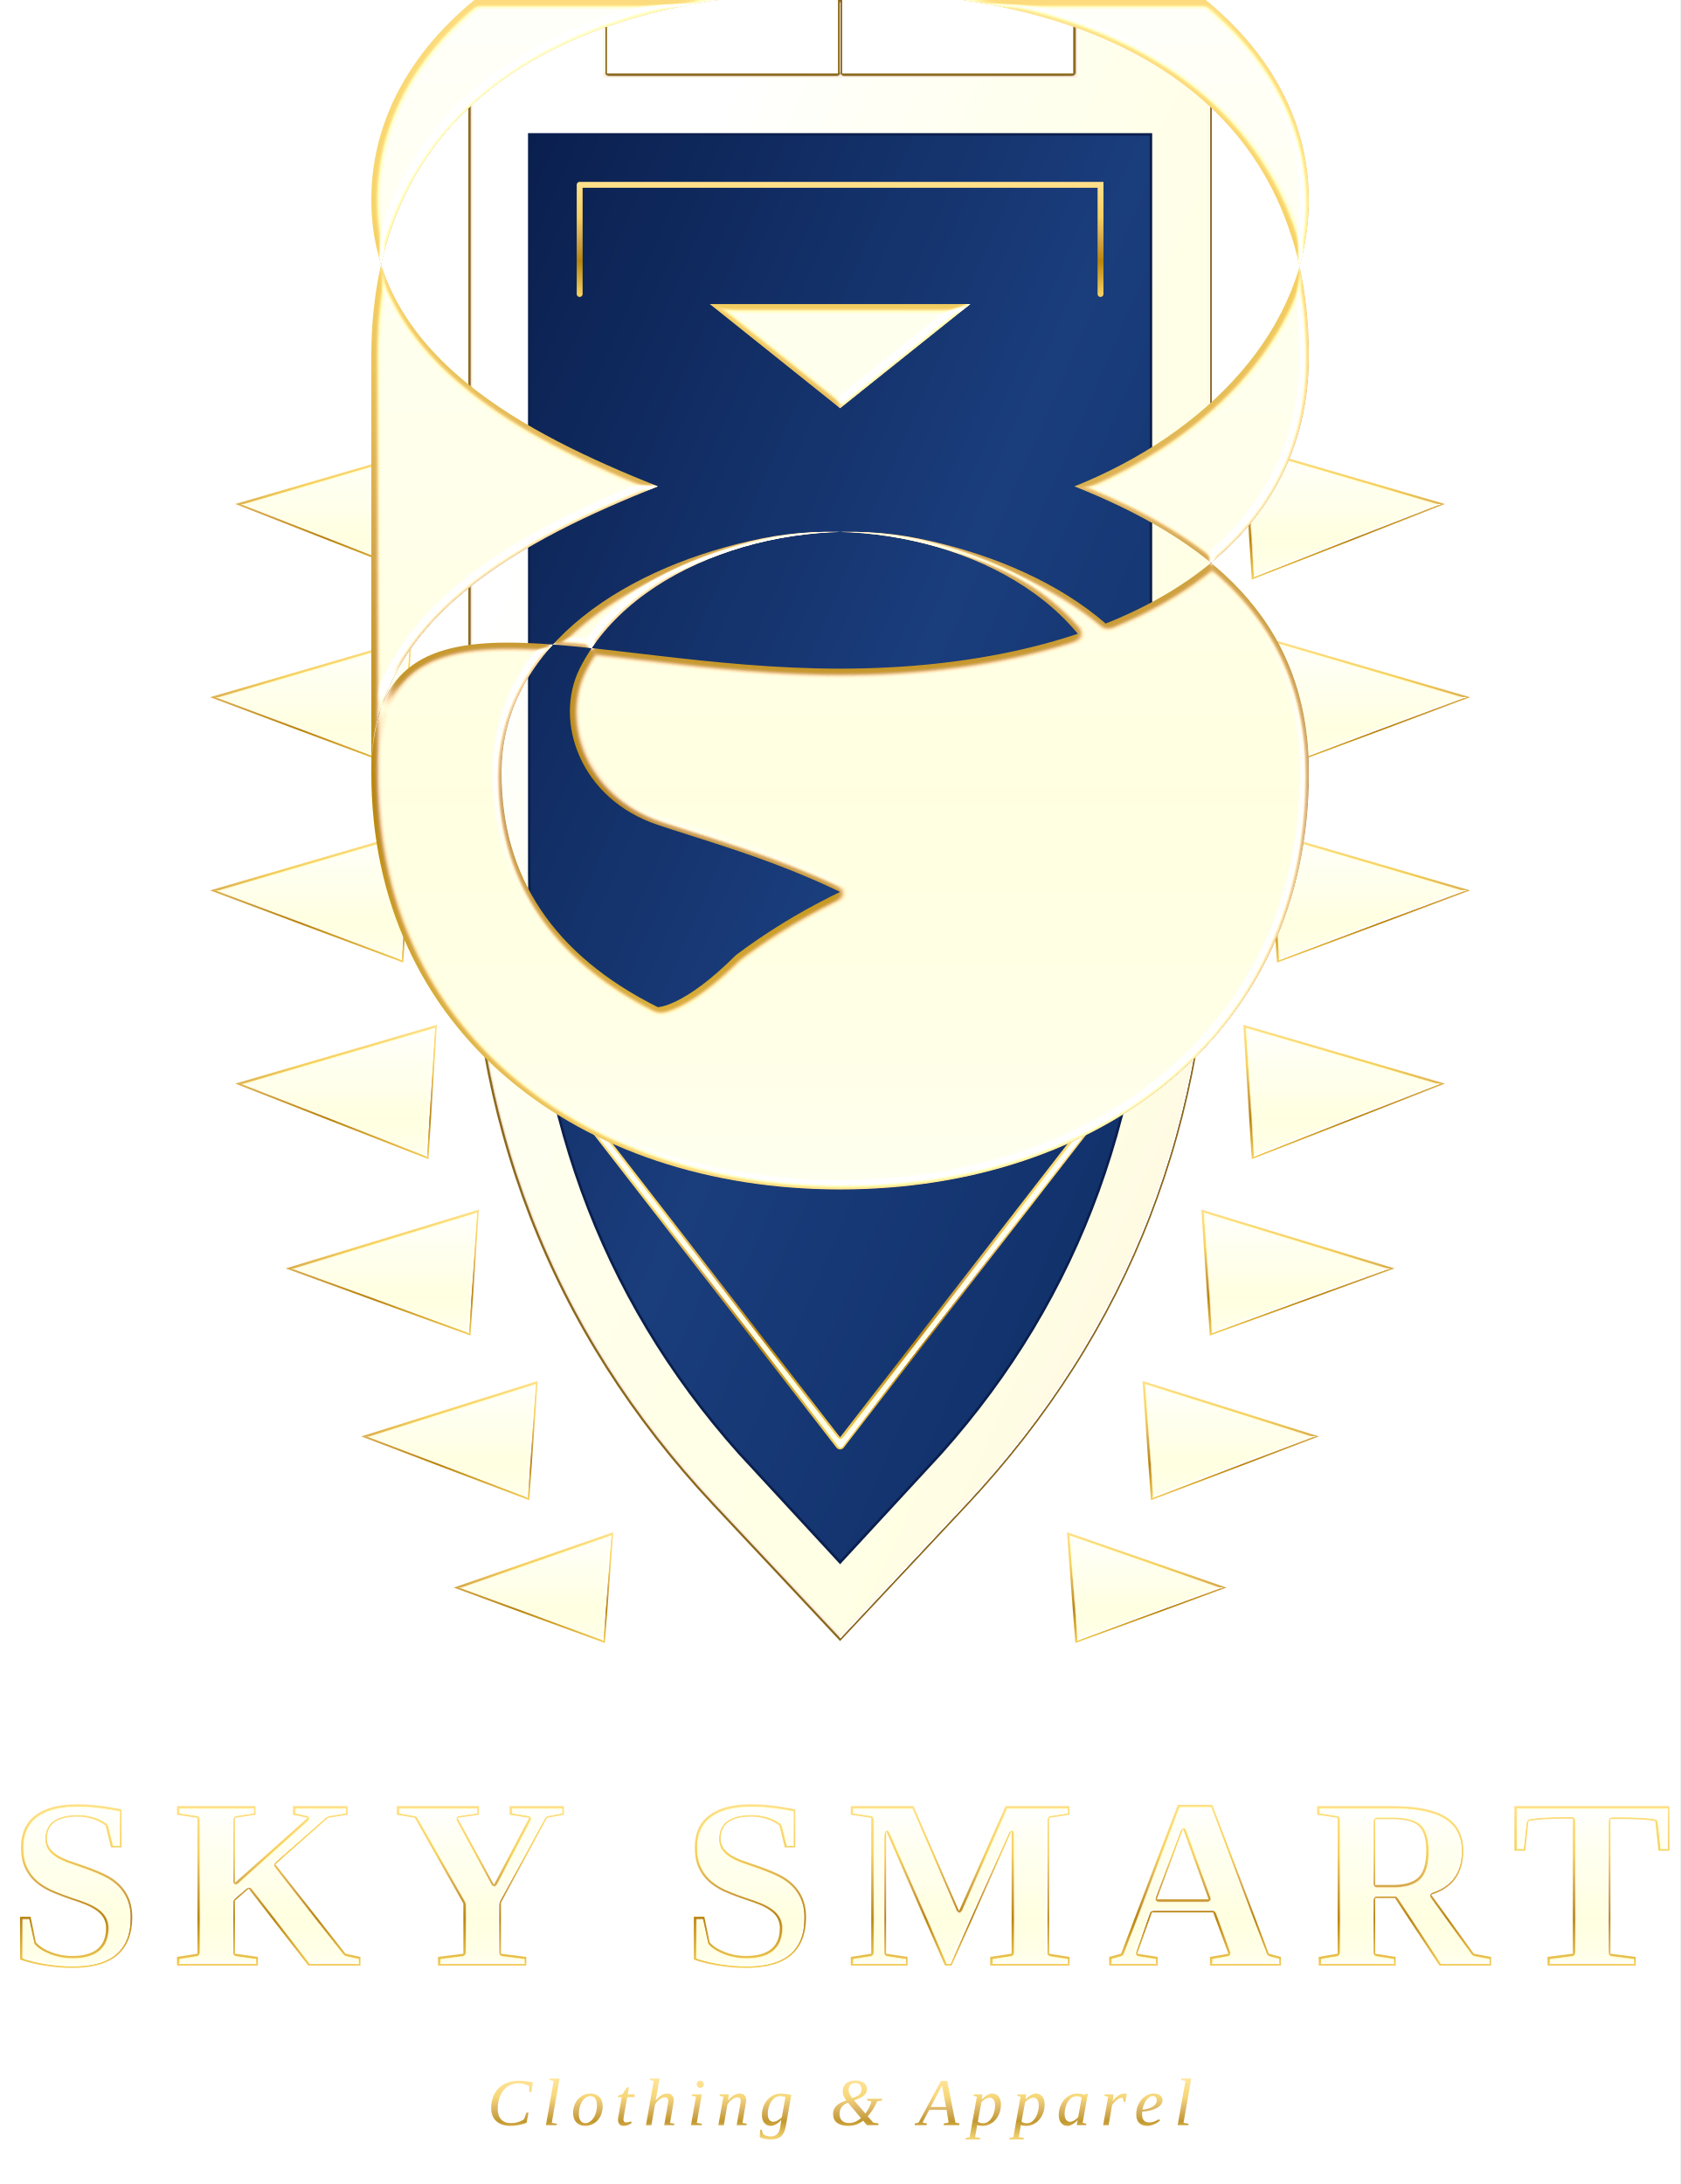
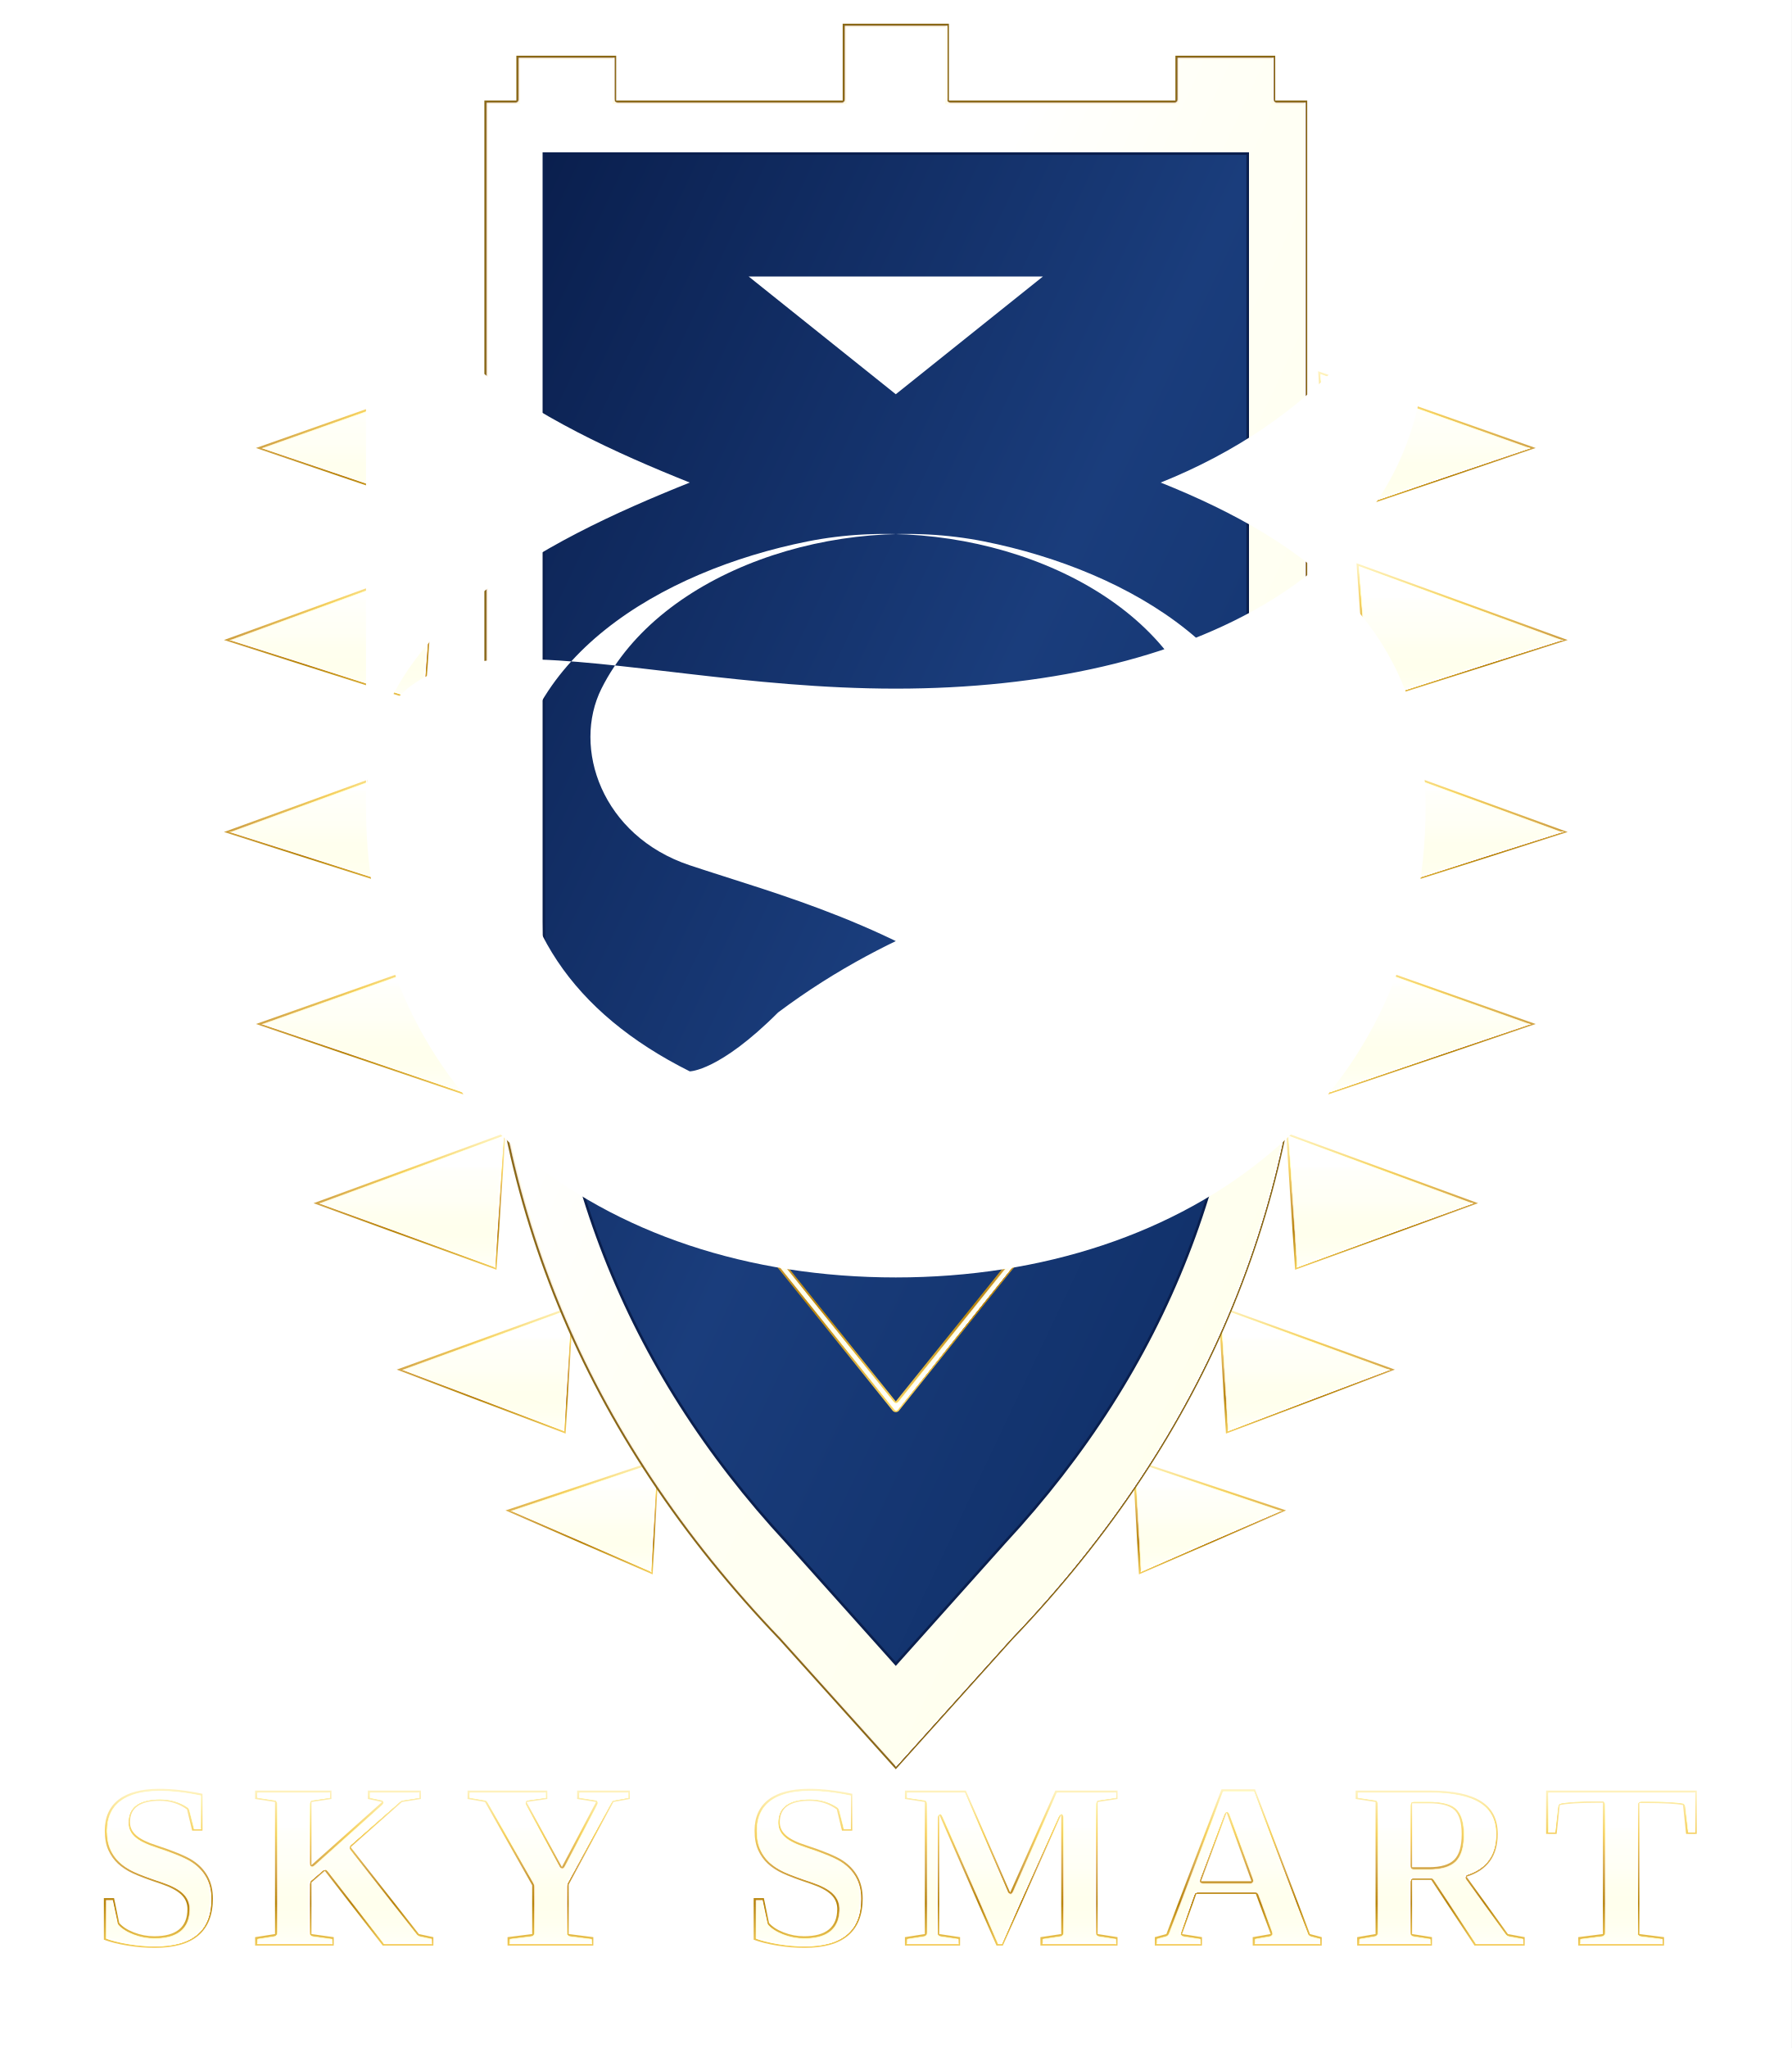
- <svg xmlns="http://www.w3.org/2000/svg" viewBox="0 0 1000 1300" width="1000" height="1300" preserveAspectRatio="xMidYMid meet">
+ <svg xmlns="http://www.w3.org/2000/svg" viewBox="0 0 1400 1600" width="1400" height="1600" preserveAspectRatio="xMidYMid meet">
  <defs>
-     <linearGradient id="goldGrad2" x1="0%" y1="0%" x2="0%" y2="100%">
-       <stop offset="0%" style="stop-color:#ffe08a;stop-opacity:1" />
-       <stop offset="30%" style="stop-color:#f5d061;stop-opacity:1" />
+     <linearGradient id="goldG" x1="0%" y1="0%" x2="0%" y2="100%">
+       <stop offset="0%" style="stop-color:#fff4c4;stop-opacity:1" />
+       <stop offset="28%" style="stop-color:#f5d061;stop-opacity:1" />
      <stop offset="50%" style="stop-color:#d4a84b;stop-opacity:1" />
-       <stop offset="70%" style="stop-color:#b8860b;stop-opacity:1" />
+       <stop offset="72%" style="stop-color:#b8860b;stop-opacity:1" />
      <stop offset="100%" style="stop-color:#f5d061;stop-opacity:1" />
    </linearGradient>
-     <linearGradient id="goldEdge2" x1="0%" y1="0%" x2="100%" y2="100%">
-       <stop offset="0%" style="stop-color:#fff2b3;stop-opacity:1" />
+     <linearGradient id="goldB" x1="0%" y1="0%" x2="100%" y2="100%">
+       <stop offset="0%" style="stop-color:#fff4c4;stop-opacity:1" />
      <stop offset="50%" style="stop-color:#d4a84b;stop-opacity:1" />
      <stop offset="100%" style="stop-color:#8b6914;stop-opacity:1" />
    </linearGradient>
-     <linearGradient id="blueShield2" x1="0%" y1="0%" x2="100%" y2="100%">
+     <linearGradient id="blueF" x1="0%" y1="0%" x2="100%" y2="100%">
      <stop offset="0%" style="stop-color:#0a1f4e;stop-opacity:1" />
      <stop offset="50%" style="stop-color:#1a3d7c;stop-opacity:1" />
      <stop offset="100%" style="stop-color:#0d2c63;stop-opacity:1" />
    </linearGradient>
-     <filter id="goldShine2" x="-20%" y="-20%" width="140%" height="140%">
-       <feGaussianBlur stdDeviation="0.7" result="blur" />
-       <feSpecularLighting in="blur" surfaceScale="4" specularConstant="1.5" specularExponent="20" lighting-color="#ffffff" result="specOut">
+     <filter id="gs" x="-20%" y="-20%" width="140%" height="140%">
+       <feGaussianBlur stdDeviation="0.8" result="b" />
+       <feSpecularLighting in="b" surfaceScale="4" specularConstant="1.8" specularExponent="22" lighting-color="#ffffff" result="s">
        <feDistantLight azimuth="45" elevation="60" />
      </feSpecularLighting>
-       <feComposite in="specOut" in2="SourceGraphic" operator="in" result="specOut2" />
-       <feComposite in="SourceGraphic" in2="specOut2" operator="arithmetic" k1="0" k2="1" k3="1" k4="0" />
+       <feComposite in="s" in2="SourceGraphic" operator="in" result="s2" />
+       <feComposite in="SourceGraphic" in2="s2" operator="arithmetic" k1="0" k2="1" k3="1" k4="0" />
    </filter>
  </defs>
-   <rect width="1000" height="1300" fill="#ffffff" />
-   <g fill="url(#goldGrad2)" filter="url(#goldShine2)">
-     <path d="M 140,300 L 260,265 L 255,345 Z" />
-     <path d="M 125,415 L 245,380 L 240,458 Z" />
-     <path d="M 125,530 L 245,495 L 240,573 Z" />
-     <path d="M 140,645 L 260,610 L 255,690 Z" />
-     <path d="M 170,755 L 285,720 L 280,795 Z" />
-     <path d="M 215,855 L 320,822 L 315,893 Z" />
-     <path d="M 270,945 L 365,912 L 360,978 Z" />
+   <rect width="1400" height="1600" fill="#ffffff" />
+   <g fill="url(#goldG)" filter="url(#gs)">
+     <path d="M 200,350 L 370,290 L 362,405 Z" />
+     <path d="M 175,500 L 340,440 L 332,550 Z" />
+     <path d="M 175,650 L 340,590 L 332,700 Z" />
+     <path d="M 200,800 L 370,740 L 362,855 Z" />
+     <path d="M 245,940 L 395,885 L 388,992 Z" />
+     <path d="M 310,1070 L 448,1020 L 442,1120 Z" />
+     <path d="M 395,1180 L 515,1140 L 510,1230 Z" />
  </g>
-   <g fill="url(#goldGrad2)" filter="url(#goldShine2)">
-     <path d="M 860,300 L 740,265 L 745,345 Z" />
-     <path d="M 875,415 L 755,380 L 760,458 Z" />
-     <path d="M 875,530 L 755,495 L 760,573 Z" />
-     <path d="M 860,645 L 740,610 L 745,690 Z" />
-     <path d="M 830,755 L 715,720 L 720,795 Z" />
-     <path d="M 785,855 L 680,822 L 685,893 Z" />
-     <path d="M 730,945 L 635,912 L 640,978 Z" />
+   <g fill="url(#goldG)" filter="url(#gs)">
+     <path d="M 1200,350 L 1030,290 L 1038,405 Z" />
+     <path d="M 1225,500 L 1060,440 L 1068,550 Z" />
+     <path d="M 1225,650 L 1060,590 L 1068,700 Z" />
+     <path d="M 1200,800 L 1030,740 L 1038,855 Z" />
+     <path d="M 1155,940 L 1005,885 L 1012,992 Z" />
+     <path d="M 1090,1070 L 952,1020 L 958,1120 Z" />
+     <path d="M 1005,1180 L 885,1140 L 890,1230 Z" />
  </g>
-   <g filter="url(#goldShine2)">
-     <path d="M 280,70               L 280,45 L 300,45 L 300,15               L 360,15 L 360,45 L 500,45 L 500,0 L 500,0 L 500,45 L 640,45 L 640,15 L 700,15 L 700,45 L 720,45 L 720,70               L 720,520               Q 720,740 575,895               L 500,975              L 425,895              Q 280,740 280,520 Z" fill="url(#goldEdge2)" stroke="#8b6914" stroke-width="2.5" />
+   <g filter="url(#gs)">
+     <path d="M 380,110              L 380,80 L 405,80 L 405,45              L 480,45 L 480,80              L 660,80 L 660,20 L 740,20 L 740,80              L 920,80 L 920,45 L 995,45 L 995,80 L 1020,80 L 1020,110              L 1020,720              Q 1020,1040 790,1280              L 700,1380              L 610,1280              Q 380,1040 380,720              Z" fill="url(#goldB)" stroke="#8b6914" stroke-width="3" />
  </g>
-   <path d="M 315,80             L 685,80             L 685,520             Q 685,725 560,865             L 500,930            L 440,865            Q 315,725 315,520 Z" fill="url(#blueShield2)" stroke="#0a1f4e" stroke-width="1.5" />
-   <path d="M 345,110 L 655,110 L 655,175 M 345,110 L 345,175" fill="none" stroke="url(#goldGrad2)" stroke-width="3.5" stroke-linecap="round" />
-   <path d="M 345,660 L 500,860 L 655,660" fill="none" stroke="url(#goldGrad2)" stroke-width="5.5" stroke-linecap="round" stroke-linejoin="round" filter="url(#goldShine2)" />
-   <g transform="translate(500,460) scale(3.1)" fill="url(#goldGrad2)" filter="url(#goldShine2)">
-     <path d="M -90,-80               C -90,-130 -50,-150 0,-150               C 50,-150 90,-130 90,-80               C 90,-40 50,-20 0,-20               C -50,-20 -90,-40 -90,0               C -90,50 -50,80 0,80               C 50,80 90,50 90,0               C 90,-30 70,-45 45,-55               C 70,-65 90,-85 90,-110               C 90,-145 50,-170 0,-170               C -50,-170 -90,-145 -90,-110               C -90,-80 -60,-65 -35,-55               C -60,-45 -90,-30 -90,0 Z              M -35,45               C -55,35 -65,20 -65,0               C -65,-25 -40,-40 -15,-45               C 10,-50 40,-40 50,-20               C 55,-10 50,5 35,10               C 20,15 0,20 -20,35               C -30,45 -35,45 -35,45 Z              M 35,55               C 55,45 65,25 65,0               C 65,-25 40,-40 15,-45               C -10,-50 -40,-40 -50,-20               C -55,-10 -50,5 -35,10               C -20,15 0,20 20,35               C 30,45 35,55 35,55 Z              M 0,-70               L -25,-90               L 25,-90               Z" />
+   <path d="M 425,120            L 975,120            L 975,720            Q 975,1000 785,1205            L 700,1300            L 615,1205            Q 425,1000 425,720            Z" fill="url(#blueF)" stroke="#0a1f4e" stroke-width="2" />
+   <path d="M 475,165 L 925,165" fill="none" stroke="url(#goldG)" stroke-width="5" stroke-linecap="butt" />
+   <path d="M 475,165 L 475,265" fill="none" stroke="url(#goldG)" stroke-width="5" stroke-linecap="butt" />
+   <path d="M 925,165 L 925,265" fill="none" stroke="url(#goldG)" stroke-width="5" stroke-linecap="butt" />
+   <path d="M 475,820 L 700,1100 L 925,820" fill="none" stroke="url(#goldG)" stroke-width="6.5" stroke-linecap="round" stroke-linejoin="round" filter="url(#gs)" />
+   <g transform="translate(700,630) scale(4.6)" fill="#ffffff">
+     <path d="M -90,-80              C -90,-130 -50,-150 0,-150              C 50,-150 90,-130 90,-80              C 90,-40 50,-20 0,-20              C -50,-20 -90,-40 -90,0              C -90,50 -50,80 0,80              C 50,80 90,50 90,0              C 90,-30 70,-45 45,-55              C 70,-65 90,-85 90,-110              C 90,-145 50,-170 0,-170              C -50,-170 -90,-145 -90,-110              C -90,-80 -60,-65 -35,-55              C -60,-45 -90,-30 -90,0 Z              M -35,45              C -55,35 -65,20 -65,0              C -65,-25 -40,-40 -15,-45              C 10,-50 40,-40 50,-20              C 55,-10 50,5 35,10              C 20,15 0,20 -20,35              C -30,45 -35,45 -35,45 Z              M 35,55              C 55,45 65,25 65,0              C 65,-25 40,-40 15,-45              C -10,-50 -40,-40 -50,-20              C -55,-10 -50,5 -35,10              C -20,15 0,20 20,35              C 30,45 35,55 35,55 Z              M 0,-70              L -25,-90              L 25,-90              Z" />
  </g>
-   <text x="500" y="1170" text-anchor="middle" font-family="'Georgia', 'Times New Roman', serif" font-size="145" font-weight="900" letter-spacing="18" fill="url(#goldGrad2)" filter="url(#goldShine2)">SKY SMART</text>
-   <text x="500" y="1265" text-anchor="middle" font-family="'Georgia', 'Times New Roman', serif" font-size="40" font-style="italic" letter-spacing="6" fill="url(#goldGrad2)" opacity="0.85">Clothing &amp; Apparel</text>
+   <text x="700" y="1520" text-anchor="middle" font-family="Georgia, 'Times New Roman', serif" font-size="185" font-weight="900" letter-spacing="22" fill="url(#goldG)" filter="url(#gs)">SKY SMART</text>
</svg>
